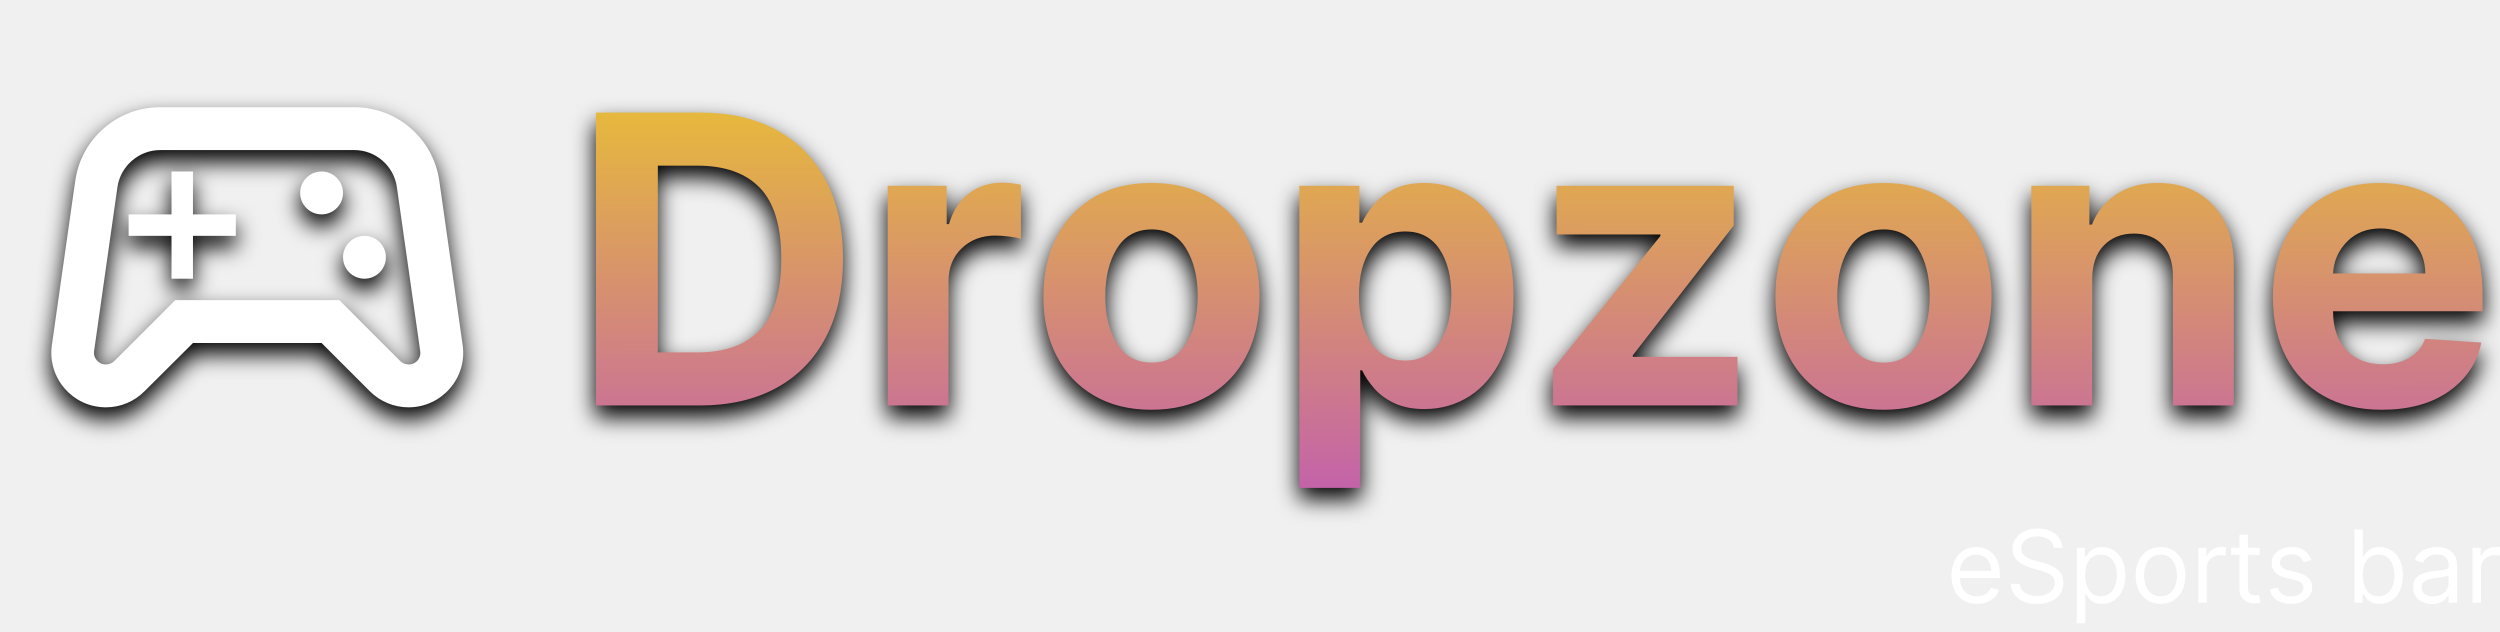
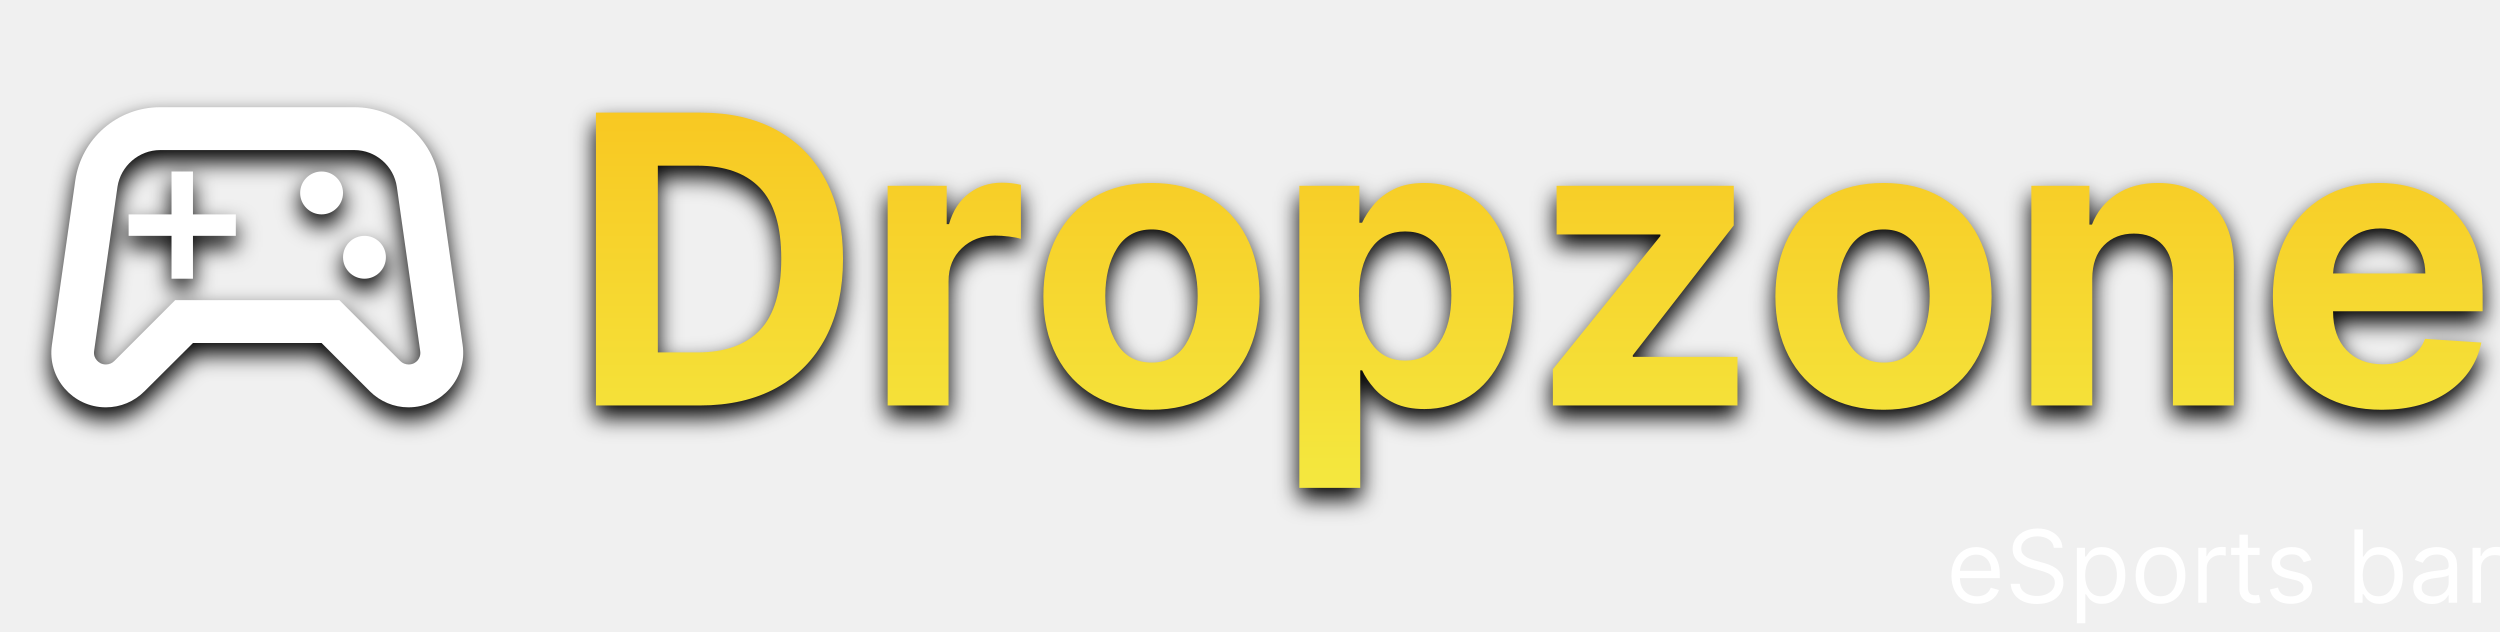
<svg xmlns="http://www.w3.org/2000/svg" width="447px" height="113px" viewBox="0 0 447 113" version="1.1">
  <defs>
-     <linearGradient x1="0.525" y1="-0.566" x2="0.534" y2="1.575" id="gradient_1">
-       <stop offset="0" stop-color="#FAE800" />
-       <stop offset="1" stop-color="#B032E7" />
+     <linearGradient x1="0.5" y1="0" x2="0.5" y2="1" id="gradient_1">
+       <stop offset="0" stop-color="#F8C822" />
+       <stop offset="1" stop-color="#F4E83F" />
    </linearGradient>
    <filter filterUnits="userSpaceOnUse" color-interpolation-filters="sRGB" id="filter_1">
      <feFlood flood-opacity="0" result="BackgroundImageFix" />
      <feColorMatrix in="SourceAlpha" type="matrix" values="0 0 0 0 0 0 0 0 0 0 0 0 0 0 0 0 0 0 127 0" />
      <feOffset dx="0" dy="2" />
      <feGaussianBlur stdDeviation="2" />
      <feColorMatrix type="matrix" values="0 0 0 0 0 0 0 0 0 0 0 0 0 0 0 0 0 0 1 0" />
      <feBlend mode="normal" in2="BackgroundImageFix" result="effect0_dropShadow" />
      <feBlend mode="normal" in="SourceGraphic" in2="effect0_dropShadow" result="shape" />
    </filter>
  </defs>
  <g id="eSports-bar">
    <g fill="url(#gradient_1)" stroke="none" id="Dropzone" filter="url(#filter_1)" transform="translate(101.9999 2.817841)">
      <path d="M4.551 69.682L23.114 69.682Q31.091 69.682 36.831 66.537Q42.571 63.392 45.652 57.511Q48.733 51.631 48.733 43.449Q48.733 35.293 45.665 29.438Q42.597 23.582 36.882 20.45Q31.168 17.318 23.267 17.318L4.551 17.318L4.551 69.682ZM22.653 60.196L15.622 60.196L15.622 26.804L22.679 26.804Q30.043 26.804 33.865 30.767Q37.688 34.73 37.688 43.449Q37.688 52.219 33.865 56.207Q30.043 60.196 22.653 60.196ZM56.71 30.409L56.71 69.682L67.602 69.682L67.602 47.463Q67.602 43.832 69.967 41.57Q72.332 39.307 75.938 39.307Q77.062 39.307 78.418 39.473Q79.773 39.639 80.54 39.895L80.54 30.23Q78.929 29.847 77.114 29.847Q73.815 29.847 71.284 31.726Q68.753 33.605 67.679 37.261L67.27 37.261L67.27 30.409L56.71 30.409ZM103.884 70.449Q97.926 70.449 93.592 67.905Q89.258 65.361 86.906 60.797Q84.554 56.233 84.554 50.199Q84.554 44.114 86.906 39.55Q89.258 34.986 93.592 32.442Q97.926 29.898 103.884 29.898Q109.841 29.898 114.175 32.442Q118.509 34.986 120.861 39.55Q123.213 44.114 123.213 50.199Q123.213 56.233 120.861 60.797Q118.509 65.361 114.175 67.905Q109.841 70.449 103.884 70.449ZM130.321 30.409L130.321 84.409L141.213 84.409L141.213 63.392L141.545 63.392Q142.313 65.028 143.706 66.626Q145.099 68.224 147.311 69.273Q149.523 70.321 152.693 70.321Q157.168 70.321 160.773 68.007Q164.378 65.693 166.5 61.18Q168.622 56.668 168.622 50.097Q168.622 43.347 166.436 38.859Q164.25 34.372 160.645 32.135Q157.04 29.898 152.719 29.898Q149.446 29.898 147.222 31.01Q144.997 32.122 143.642 33.758Q142.287 35.395 141.545 37.006L141.06 37.006L141.06 30.409L130.321 30.409ZM224.476 67.905Q228.81 70.449 234.767 70.449Q240.724 70.449 245.058 67.905Q249.392 65.361 251.744 60.797Q254.097 56.233 254.097 50.199Q254.097 44.114 251.744 39.55Q249.392 34.986 245.058 32.442Q240.724 29.898 234.767 29.898Q228.81 29.898 224.476 32.442Q220.142 34.986 217.79 39.55Q215.438 44.114 215.438 50.199Q215.438 56.233 217.79 60.797Q220.142 65.361 224.476 67.905ZM272.097 46.977L272.097 69.682L261.205 69.682L261.205 30.409L271.585 30.409L271.585 37.338L272.045 37.338Q273.375 33.912 276.43 31.905Q279.486 29.898 283.858 29.898Q289.994 29.898 293.702 33.848Q297.409 37.798 297.409 44.676L297.409 69.682L286.517 69.682L286.517 46.619Q286.543 43.014 284.676 40.981Q282.81 38.949 279.537 38.949Q276.239 38.949 274.18 41.058Q272.122 43.168 272.097 46.977ZM313.466 67.981Q317.838 70.449 323.872 70.449Q331.159 70.449 335.838 67.176Q340.517 63.903 341.668 58.432L331.594 57.767Q330.776 60.017 328.781 61.168Q326.787 62.318 324.051 62.318Q319.96 62.318 317.557 59.787Q315.153 57.256 315.153 52.858L315.153 52.832L341.898 52.832L341.898 49.841Q341.898 43.168 339.443 38.731Q336.989 34.295 332.808 32.097Q328.628 29.898 323.438 29.898Q317.659 29.898 313.376 32.455Q309.094 35.011 306.742 39.588Q304.389 44.165 304.389 50.224Q304.389 56.438 306.742 60.976Q309.094 65.514 313.466 67.981ZM175.653 69.682L175.653 63.188L194.881 39.383L194.881 39.102L176.318 39.102L176.318 30.409L207.997 30.409L207.997 37.492L189.946 60.707L189.946 60.989L208.662 60.989L208.662 69.682L175.653 69.682ZM331.645 46.082L315.153 46.082Q315.332 42.733 317.659 40.381Q319.986 38.028 323.617 38.028Q327.17 38.028 329.395 40.304Q331.619 42.58 331.645 46.082ZM103.935 62.011Q107.974 62.011 110.058 58.636Q112.142 55.261 112.142 50.122Q112.142 44.983 110.058 41.595Q107.974 38.207 103.935 38.207Q99.818 38.207 97.722 41.595Q95.625 44.983 95.625 50.122Q95.625 55.261 97.722 58.636Q99.818 62.011 103.935 62.011ZM240.942 58.636Q238.858 62.011 234.818 62.011Q230.702 62.011 228.605 58.636Q226.509 55.261 226.509 50.122Q226.509 44.983 228.605 41.595Q230.702 38.207 234.818 38.207Q238.858 38.207 240.942 41.595Q243.026 44.983 243.026 50.122Q243.026 55.261 240.942 58.636ZM143.143 58.47Q140.983 55.287 140.983 50.045Q140.983 44.778 143.131 41.672Q145.278 38.565 149.241 38.565Q153.281 38.565 155.391 41.749Q157.5 44.932 157.5 50.045Q157.5 55.185 155.378 58.419Q153.256 61.653 149.241 61.653Q145.304 61.653 143.143 58.47Z" />
    </g>
    <g filter="url(#filter_1)">
      <g id="sports_esports_black_24dp">
        <g id="Group">
          <path d="M0 0L92 0L92 92L0 92L0 0Z" id="Rectangle" fill="none" fill-rule="evenodd" stroke="none" />
        </g>
        <g id="Group" transform="translate(9.175964 19.16669)">
          <g id="Group">
            <path d="M73.547 42.512L69.369 13.148C68.296 5.597 61.817 0 54.189 0L19.459 0C11.831 0 5.352 5.597 4.279 13.148L0.101 42.512C-0.743 48.415 3.819 53.667 9.761 53.667L9.761 53.667C12.367 53.667 14.821 52.632 16.661 50.792L25.324 42.167L48.324 42.167L56.949 50.792C58.789 52.632 61.281 53.667 63.849 53.667L63.849 53.667C69.829 53.667 74.391 48.415 73.547 42.512L73.547 42.512ZM65.497 45.272C65.191 45.617 64.692 46 63.887 46C63.312 46 62.776 45.77 62.392 45.387L51.506 34.5L22.142 34.5L11.256 45.387C10.872 45.77 10.336 46 9.761 46C8.956 46 8.457 45.617 8.151 45.272C7.844 44.927 7.537 44.39 7.652 43.585L11.831 14.222C12.406 10.503 15.664 7.667 19.459 7.667L54.189 7.667C57.984 7.667 61.242 10.503 61.779 14.26L65.957 43.623C66.072 44.39 65.766 44.927 65.497 45.272L65.497 45.272Z" id="Shape" fill="#FFFFFF" fill-rule="evenodd" stroke="none" />
            <path d="M11.5 0L7.667 0L7.667 7.667L0 7.667L0 11.5L7.667 11.5L7.667 19.167L11.5 19.167L11.5 11.5L19.167 11.5L19.167 7.667L11.5 7.667L11.5 0Z" transform="translate(13.824 11.5)" id="Polygon" fill="#FFFFFF" fill-rule="evenodd" stroke="none" />
            <path d="M0 3.833C0 1.716 1.716 0 3.833 0C5.95 0 7.667 1.716 7.667 3.833C7.667 5.95 5.95 7.667 3.833 7.667C1.716 7.667 0 5.95 0 3.833Z" transform="translate(52.15732 23)" id="Circle" fill="#FFFFFF" fill-rule="evenodd" stroke="none" />
            <path d="M0 3.833C0 1.716 1.716 0 3.833 0C5.95 0 7.667 1.716 7.667 3.833C7.667 5.95 5.95 7.667 3.833 7.667C1.716 7.667 0 5.95 0 3.833Z" transform="translate(44.49066 11.5)" id="Circle" fill="#FFFFFF" fill-rule="evenodd" stroke="none" />
          </g>
        </g>
      </g>
    </g>
    <g id="eSports-bar" fill="#FFFFFF" transform="translate(347.9999 90.21783)">
      <path d="M18.294 6.219Q19.112 6.756 19.227 7.727L20.761 7.727Q20.729 6.737 20.151 5.957Q19.572 5.177 18.588 4.726Q17.604 4.276 16.338 4.276Q15.085 4.276 14.072 4.733Q13.059 5.19 12.461 6.011Q11.864 6.832 11.864 7.932Q11.864 9.255 12.758 10.073Q13.653 10.891 15.188 11.332L16.798 11.793Q17.489 11.984 18.083 12.24Q18.678 12.496 19.042 12.905Q19.406 13.314 19.406 13.966Q19.406 14.682 18.984 15.216Q18.562 15.749 17.84 16.047Q17.118 16.344 16.21 16.344Q15.43 16.344 14.756 16.11Q14.082 15.877 13.644 15.395Q13.206 14.912 13.142 14.171L11.506 14.171Q11.621 15.781 12.861 16.778Q14.101 17.776 16.21 17.776Q17.719 17.776 18.777 17.271Q19.834 16.766 20.387 15.909Q20.94 15.053 20.94 13.992Q20.94 13.071 20.563 12.438Q20.186 11.805 19.608 11.399Q19.029 10.994 18.399 10.757Q17.77 10.521 17.259 10.386L15.929 10.028Q15.443 9.901 14.852 9.661Q14.261 9.421 13.829 8.99Q13.398 8.558 13.398 7.855Q13.398 6.915 14.19 6.299Q14.983 5.682 16.287 5.682Q17.476 5.682 18.294 6.219ZM72.972 4.455L72.972 17.546L74.429 17.546L74.429 16.037L74.608 16.037Q74.774 16.305 75.081 16.711Q75.388 17.117 75.957 17.434Q76.526 17.75 77.472 17.75Q78.699 17.75 79.638 17.127Q80.578 16.504 81.109 15.363Q81.639 14.222 81.639 12.662Q81.639 11.115 81.109 9.977Q80.578 8.839 79.632 8.219Q78.686 7.599 77.446 7.599Q76.487 7.599 75.928 7.916Q75.369 8.232 75.071 8.632Q74.774 9.031 74.608 9.287L74.48 9.287L74.48 4.455L72.972 4.455ZM56.02 9.006L56.02 7.727L53.923 7.727L53.923 5.375L52.415 5.375L52.415 7.727L50.932 7.727L50.932 9.006L52.415 9.006L52.415 15.142Q52.415 15.999 52.814 16.561Q53.214 17.124 53.824 17.398Q54.435 17.673 55.074 17.673Q55.496 17.673 55.771 17.613Q56.045 17.552 56.199 17.494L55.892 16.139Q55.796 16.158 55.636 16.187Q55.477 16.216 55.227 16.216Q54.895 16.216 54.598 16.11Q54.3 16.005 54.112 15.689Q53.923 15.372 53.923 14.733L53.923 9.006L56.02 9.006ZM45.051 7.727L46.508 7.727L46.508 9.21L46.611 9.21Q46.879 8.482 47.582 8.028Q48.285 7.574 49.168 7.574Q49.334 7.574 49.583 7.58Q49.832 7.587 49.96 7.599L49.96 9.134Q49.883 9.114 49.612 9.073Q49.34 9.031 49.04 9.031Q47.966 9.031 47.263 9.683Q46.56 10.335 46.56 11.332L46.56 17.546L45.051 17.546L45.051 7.727ZM95.548 7.727L94.091 7.727L94.091 17.546L95.599 17.546L95.599 11.332Q95.599 10.335 96.303 9.683Q97.006 9.031 98.079 9.031Q98.38 9.031 98.652 9.073Q98.923 9.114 99 9.134L99 7.599Q98.872 7.587 98.623 7.58Q98.374 7.574 98.207 7.574Q97.325 7.574 96.622 8.028Q95.919 8.482 95.651 9.21L95.548 9.21L95.548 7.727ZM3.052 17.12Q4.078 17.75 5.497 17.75Q6.993 17.75 8.028 17.066Q9.064 16.382 9.409 15.27L7.952 14.861Q7.664 15.628 7.025 16.011Q6.386 16.395 5.497 16.395Q4.168 16.395 3.327 15.557Q2.487 14.72 2.435 13.148L9.562 13.148L9.562 12.508Q9.562 11.134 9.198 10.195Q8.834 9.255 8.22 8.683Q7.607 8.111 6.859 7.855Q6.111 7.599 5.344 7.599Q4.014 7.599 3.02 8.248Q2.026 8.897 1.473 10.051Q0.92 11.204 0.92 12.713Q0.92 14.222 1.473 15.356Q2.026 16.491 3.052 17.12ZM23.344 21.227L23.344 7.727L24.801 7.727L24.801 9.287L24.98 9.287Q25.146 9.031 25.444 8.632Q25.741 8.232 26.3 7.916Q26.859 7.599 27.818 7.599Q29.058 7.599 30.004 8.219Q30.95 8.839 31.481 9.977Q32.011 11.115 32.011 12.662Q32.011 14.222 31.481 15.363Q30.95 16.504 30.011 17.127Q29.071 17.75 27.844 17.75Q26.898 17.75 26.329 17.434Q25.76 17.117 25.453 16.711Q25.146 16.305 24.98 16.037L24.852 16.037L24.852 21.227L23.344 21.227ZM35.971 17.117Q36.972 17.75 38.301 17.75Q39.631 17.75 40.631 17.117Q41.631 16.484 42.191 15.347Q42.75 14.209 42.75 12.688Q42.75 11.153 42.191 10.009Q41.631 8.865 40.631 8.232Q39.631 7.599 38.301 7.599Q36.972 7.599 35.971 8.232Q34.971 8.865 34.412 10.009Q33.852 11.153 33.852 12.688Q33.852 14.209 34.412 15.347Q34.971 16.484 35.971 17.117ZM65.25 9.926L63.895 10.31Q63.697 9.798 63.23 9.351Q62.764 8.903 61.773 8.903Q60.871 8.903 60.274 9.316Q59.676 9.728 59.676 10.361Q59.676 10.923 60.085 11.249Q60.494 11.575 61.364 11.793L62.821 12.151Q65.429 12.79 65.429 14.81Q65.429 15.653 64.946 16.318Q64.464 16.983 63.601 17.366Q62.738 17.75 61.594 17.75Q60.092 17.75 59.107 17.098Q58.123 16.446 57.861 15.193L59.293 14.835Q59.695 16.421 61.568 16.421Q62.623 16.421 63.246 15.97Q63.869 15.519 63.869 14.886Q63.869 13.845 62.412 13.506L60.776 13.122Q59.427 12.803 58.797 12.128Q58.168 11.454 58.168 10.438Q58.168 9.607 58.637 8.967Q59.107 8.328 59.922 7.964Q60.737 7.599 61.773 7.599Q63.23 7.599 64.064 8.239Q64.898 8.878 65.25 9.926ZM86.83 17.776Q85.896 17.776 85.136 17.421Q84.375 17.066 83.928 16.392Q83.48 15.717 83.48 14.758Q83.48 13.915 83.812 13.387Q84.145 12.86 84.701 12.56Q85.257 12.259 85.931 12.109Q86.606 11.959 87.29 11.869Q88.185 11.754 88.744 11.694Q89.303 11.633 89.562 11.486Q89.821 11.339 89.821 10.974L89.821 10.923Q89.821 9.977 89.306 9.453Q88.792 8.929 87.75 8.929Q86.67 8.929 86.056 9.402Q85.442 9.875 85.193 10.412L83.761 9.901Q84.145 9.006 84.787 8.504Q85.43 8.002 86.194 7.801Q86.957 7.599 87.699 7.599Q88.172 7.599 88.789 7.711Q89.406 7.823 89.984 8.168Q90.562 8.513 90.946 9.21Q91.329 9.907 91.33 11.077L91.33 17.546L89.821 17.546L89.821 16.216L89.744 16.216Q89.591 16.535 89.233 16.9Q88.875 17.264 88.281 17.52Q87.686 17.776 86.83 17.776ZM8.028 11.844L2.435 11.844Q2.487 11.083 2.851 10.421Q3.215 9.76 3.848 9.357Q4.481 8.955 5.344 8.955Q6.571 8.955 7.3 9.776Q8.028 10.597 8.028 11.844ZM24.827 12.636Q24.827 14.305 25.552 15.35Q26.278 16.395 27.639 16.395Q28.585 16.395 29.221 15.893Q29.857 15.391 30.18 14.538Q30.503 13.685 30.503 12.636Q30.503 11.601 30.186 10.767Q29.87 9.933 29.234 9.444Q28.598 8.955 27.639 8.955Q26.259 8.955 25.543 9.971Q24.827 10.987 24.827 12.636ZM39.963 15.877Q39.311 16.395 38.301 16.395Q37.291 16.395 36.639 15.877Q35.987 15.359 35.674 14.516Q35.361 13.672 35.361 12.688Q35.361 11.703 35.674 10.853Q35.987 10.003 36.639 9.479Q37.291 8.955 38.301 8.955Q39.311 8.955 39.963 9.479Q40.615 10.003 40.928 10.853Q41.242 11.703 41.242 12.688Q41.242 13.672 40.928 14.516Q40.615 15.359 39.963 15.877ZM75.18 15.35Q74.455 14.305 74.455 12.636Q74.455 10.987 75.171 9.971Q75.886 8.955 77.267 8.955Q78.226 8.955 78.862 9.444Q79.498 9.933 79.814 10.767Q80.131 11.601 80.131 12.636Q80.131 13.685 79.808 14.538Q79.485 15.391 78.849 15.893Q78.213 16.395 77.267 16.395Q75.906 16.395 75.18 15.35ZM87.06 16.421Q87.955 16.421 88.571 16.069Q89.188 15.717 89.505 15.161Q89.821 14.605 89.821 13.992L89.821 12.611Q89.725 12.726 89.402 12.819Q89.079 12.911 88.661 12.978Q88.242 13.046 87.849 13.093Q87.456 13.141 87.213 13.173Q86.625 13.25 86.117 13.419Q85.609 13.589 85.299 13.924Q84.989 14.26 84.989 14.835Q84.989 15.621 85.573 16.021Q86.158 16.421 87.06 16.421Z" />
    </g>
  </g>
</svg>
